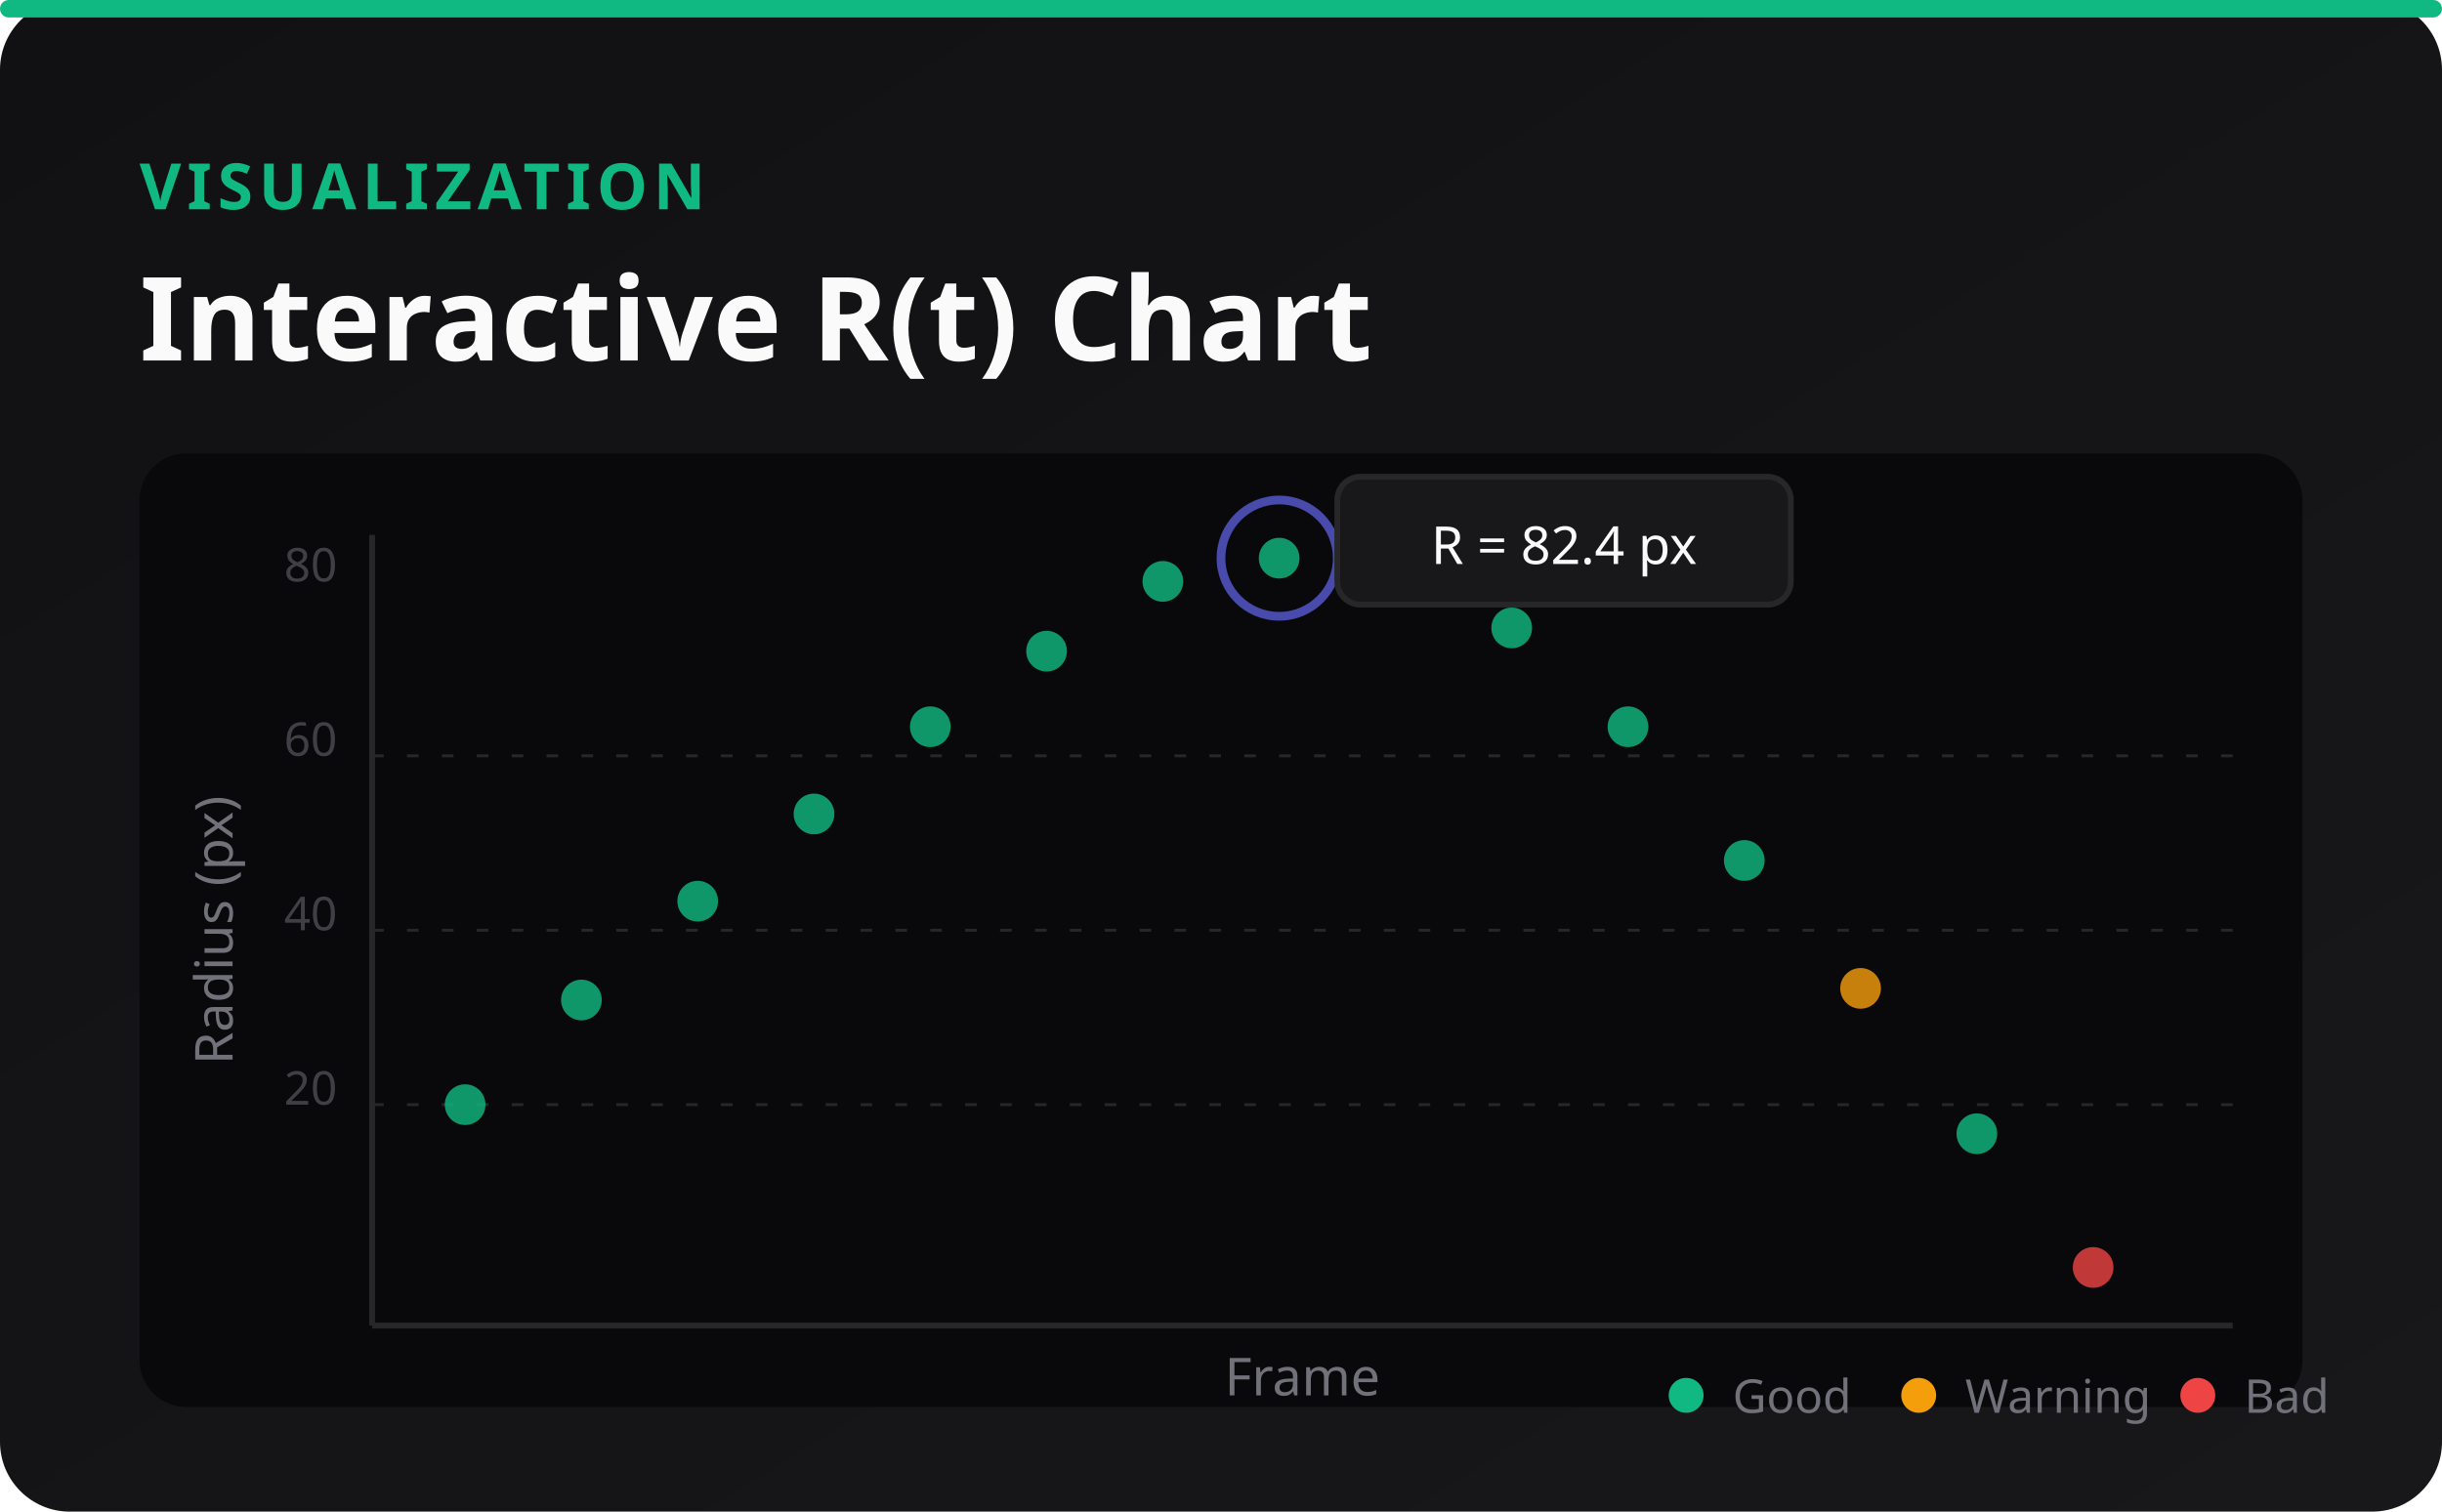
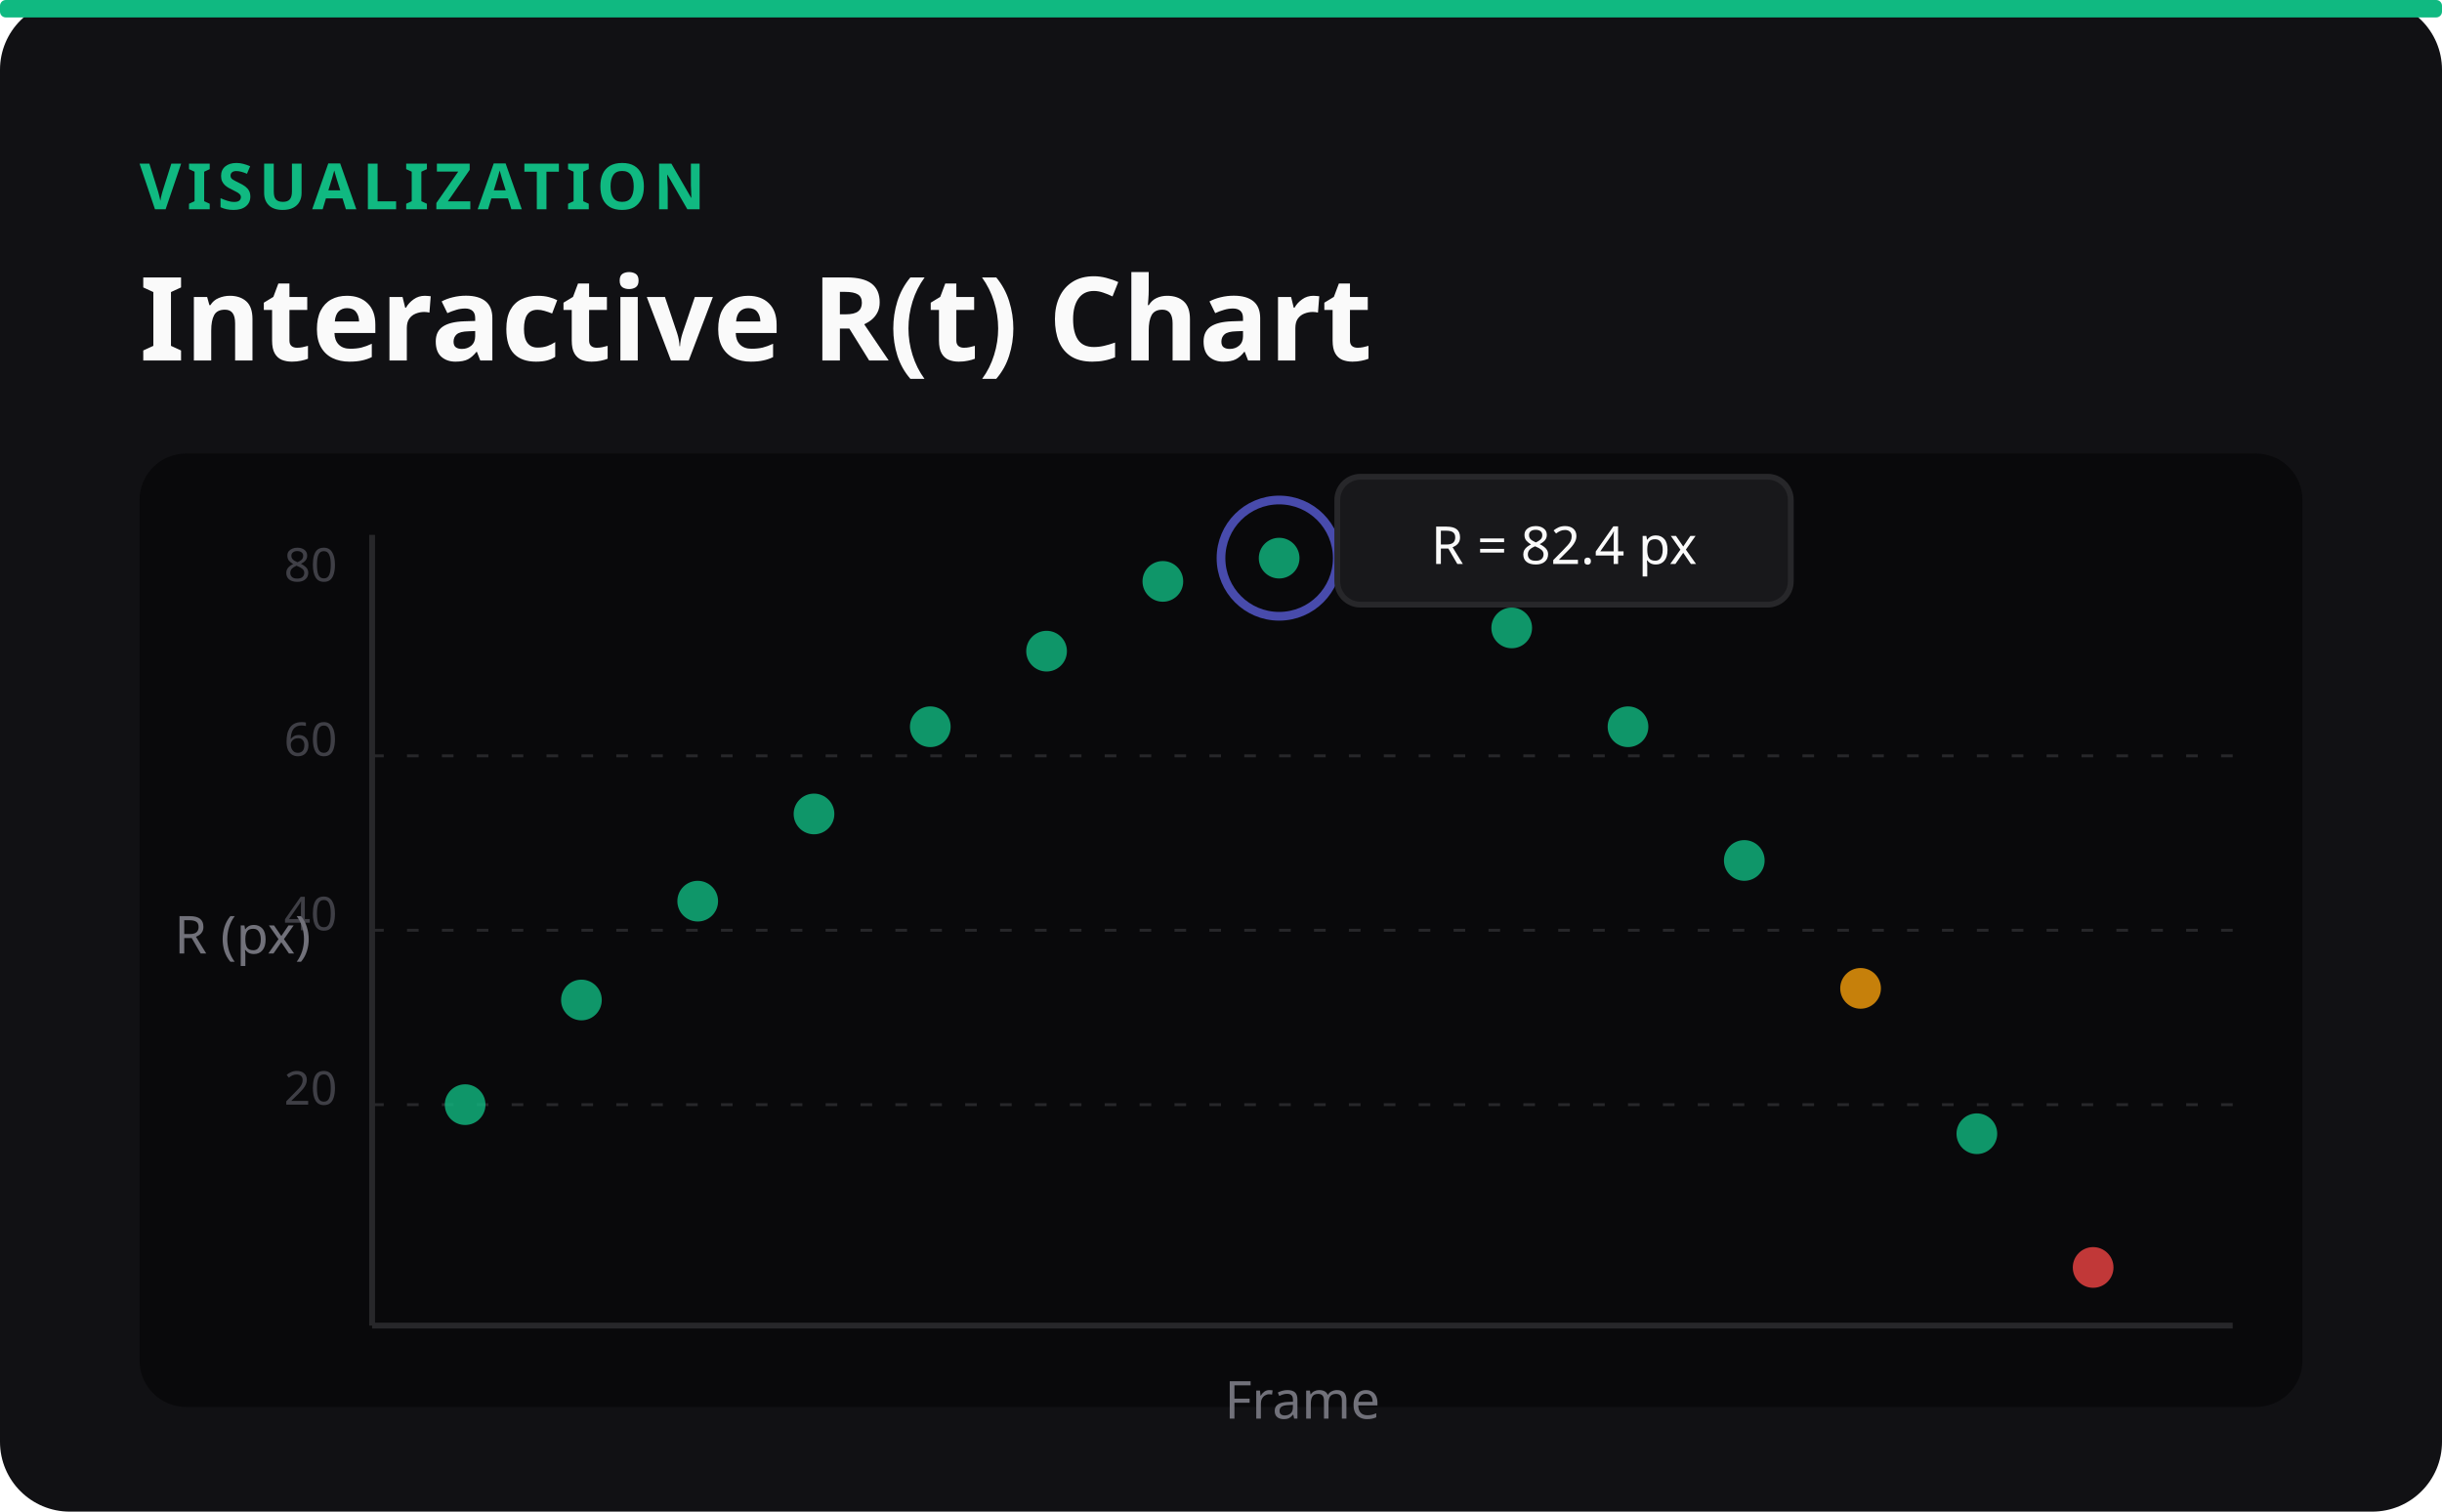
<svg xmlns="http://www.w3.org/2000/svg" width="420" height="260" viewBox="0 0 420 260">
-   <defs>
-     <linearGradient id="bg2" x1="0%" y1="0%" x2="100%" y2="100%">
-       <stop offset="0%" style="stop-color:#111114" />
-       <stop offset="100%" style="stop-color:#18181b" />
-     </linearGradient>
-   </defs>
-   <rect width="420" height="260" fill="url(#bg2)" rx="12" />
-   <rect x="0" y="0" width="420" height="3" fill="#10b981" rx="1.5" />
-   <text x="24" y="36" font-family="system-ui, sans-serif" font-size="11" font-weight="700" fill="#10b981" letter-spacing="1">VISUALIZATION</text>
-   <text x="24" y="62" font-family="system-ui, sans-serif" font-size="20" font-weight="700" fill="#fafafa">Interactive R(t) Chart</text>
+   <rect width="420" height="260" fill="#111114" rx="12" />
+   <rect x="0" y="0" width="420" height="3" fill="#10b981" rx="1" />
+   <text x="24" y="36" font-family="sans-serif" font-size="11" font-weight="700" fill="#10b981" letter-spacing="1">VISUALIZATION</text>
+   <text x="24" y="62" font-family="sans-serif" font-size="20" font-weight="700" fill="#fafafa">Interactive R(t) Chart</text>
  <rect x="24" y="78" width="372" height="164" fill="#09090b" rx="8" />
  <line x1="64" y1="92" x2="64" y2="228" stroke="#27272a" stroke-width="1" />
-   <text x="40" y="160" font-family="system-ui, sans-serif" font-size="9" fill="#71717a" text-anchor="middle" transform="rotate(-90, 40, 160)">Radius (px)</text>
-   <text x="58" y="100" font-family="system-ui, sans-serif" font-size="8" fill="#3f3f46" text-anchor="end">80</text>
-   <text x="58" y="130" font-family="system-ui, sans-serif" font-size="8" fill="#3f3f46" text-anchor="end">60</text>
-   <text x="58" y="160" font-family="system-ui, sans-serif" font-size="8" fill="#3f3f46" text-anchor="end">40</text>
-   <text x="58" y="190" font-family="system-ui, sans-serif" font-size="8" fill="#3f3f46" text-anchor="end">20</text>
+   <text x="58" y="100" font-family="sans-serif" font-size="8" fill="#3f3f46" text-anchor="end">80</text>
+   <text x="58" y="130" font-family="sans-serif" font-size="8" fill="#3f3f46" text-anchor="end">60</text>
+   <text x="58" y="160" font-family="sans-serif" font-size="8" fill="#3f3f46" text-anchor="end">40</text>
+   <text x="58" y="190" font-family="sans-serif" font-size="8" fill="#3f3f46" text-anchor="end">20</text>
  <line x1="64" y1="228" x2="384" y2="228" stroke="#27272a" stroke-width="1" />
-   <text x="224" y="240" font-family="system-ui, sans-serif" font-size="9" fill="#71717a" text-anchor="middle">Frame</text>
-   <line x1="64" y1="130" x2="384" y2="130" stroke="#27272a" stroke-width="0.5" stroke-dasharray="2,4" />
-   <line x1="64" y1="160" x2="384" y2="160" stroke="#27272a" stroke-width="0.5" stroke-dasharray="2,4" />
-   <line x1="64" y1="190" x2="384" y2="190" stroke="#27272a" stroke-width="0.5" stroke-dasharray="2,4" />
+   <text x="30" y="164" font-family="sans-serif" font-size="9" fill="#71717a">R (px)</text>
+   <text x="224" y="244" font-family="sans-serif" font-size="9" fill="#71717a" text-anchor="middle">Frame</text>
+   <line x1="64" y1="130" x2="384" y2="130" stroke="#27272a" stroke-width="0.5" stroke-dasharray="2 4" />
+   <line x1="64" y1="160" x2="384" y2="160" stroke="#27272a" stroke-width="0.5" stroke-dasharray="2 4" />
+   <line x1="64" y1="190" x2="384" y2="190" stroke="#27272a" stroke-width="0.5" stroke-dasharray="2 4" />
  <circle cx="80" cy="190" r="3.5" fill="#10b981" opacity="0.8" />
  <circle cx="100" cy="172" r="3.5" fill="#10b981" opacity="0.8" />
  <circle cx="120" cy="155" r="3.5" fill="#10b981" opacity="0.8" />
  <circle cx="140" cy="140" r="3.5" fill="#10b981" opacity="0.8" />
  <circle cx="160" cy="125" r="3.5" fill="#10b981" opacity="0.8" />
  <circle cx="180" cy="112" r="3.5" fill="#10b981" opacity="0.8" />
  <circle cx="200" cy="100" r="3.5" fill="#10b981" opacity="0.8" />
  <circle cx="220" cy="96" r="3.5" fill="#10b981" opacity="0.8" />
  <circle cx="240" cy="98" r="3.5" fill="#10b981" opacity="0.8" />
  <circle cx="260" cy="108" r="3.5" fill="#10b981" opacity="0.8" />
  <circle cx="280" cy="125" r="3.5" fill="#10b981" opacity="0.8" />
  <circle cx="300" cy="148" r="3.5" fill="#10b981" opacity="0.8" />
  <circle cx="320" cy="170" r="3.5" fill="#f59e0b" opacity="0.8" />
  <circle cx="340" cy="195" r="3.5" fill="#10b981" opacity="0.8" />
  <circle cx="360" cy="218" r="3.5" fill="#ef4444" opacity="0.8" />
  <circle cx="220" cy="96" r="10" fill="none" stroke="#6366f1" stroke-width="1.5" opacity="0.7" />
  <rect x="230" y="82" width="78" height="22" fill="#18181b" stroke="#27272a" stroke-width="1" rx="4" />
-   <text x="269" y="97" font-family="system-ui, sans-serif" font-size="9" fill="#fafafa" text-anchor="middle">R = 82.4 px</text>
-   <circle cx="290" cy="240" r="3" fill="#10b981" />
-   <text x="298" y="243" font-family="system-ui, sans-serif" font-size="8" fill="#71717a">Good</text>
-   <circle cx="330" cy="240" r="3" fill="#f59e0b" />
-   <text x="338" y="243" font-family="system-ui, sans-serif" font-size="8" fill="#71717a">Warning</text>
-   <circle cx="378" cy="240" r="3" fill="#ef4444" />
-   <text x="386" y="243" font-family="system-ui, sans-serif" font-size="8" fill="#71717a">Bad</text>
+   <text x="269" y="97" font-family="sans-serif" font-size="9" fill="#fafafa" text-anchor="middle">R = 82.4 px</text>
</svg>
